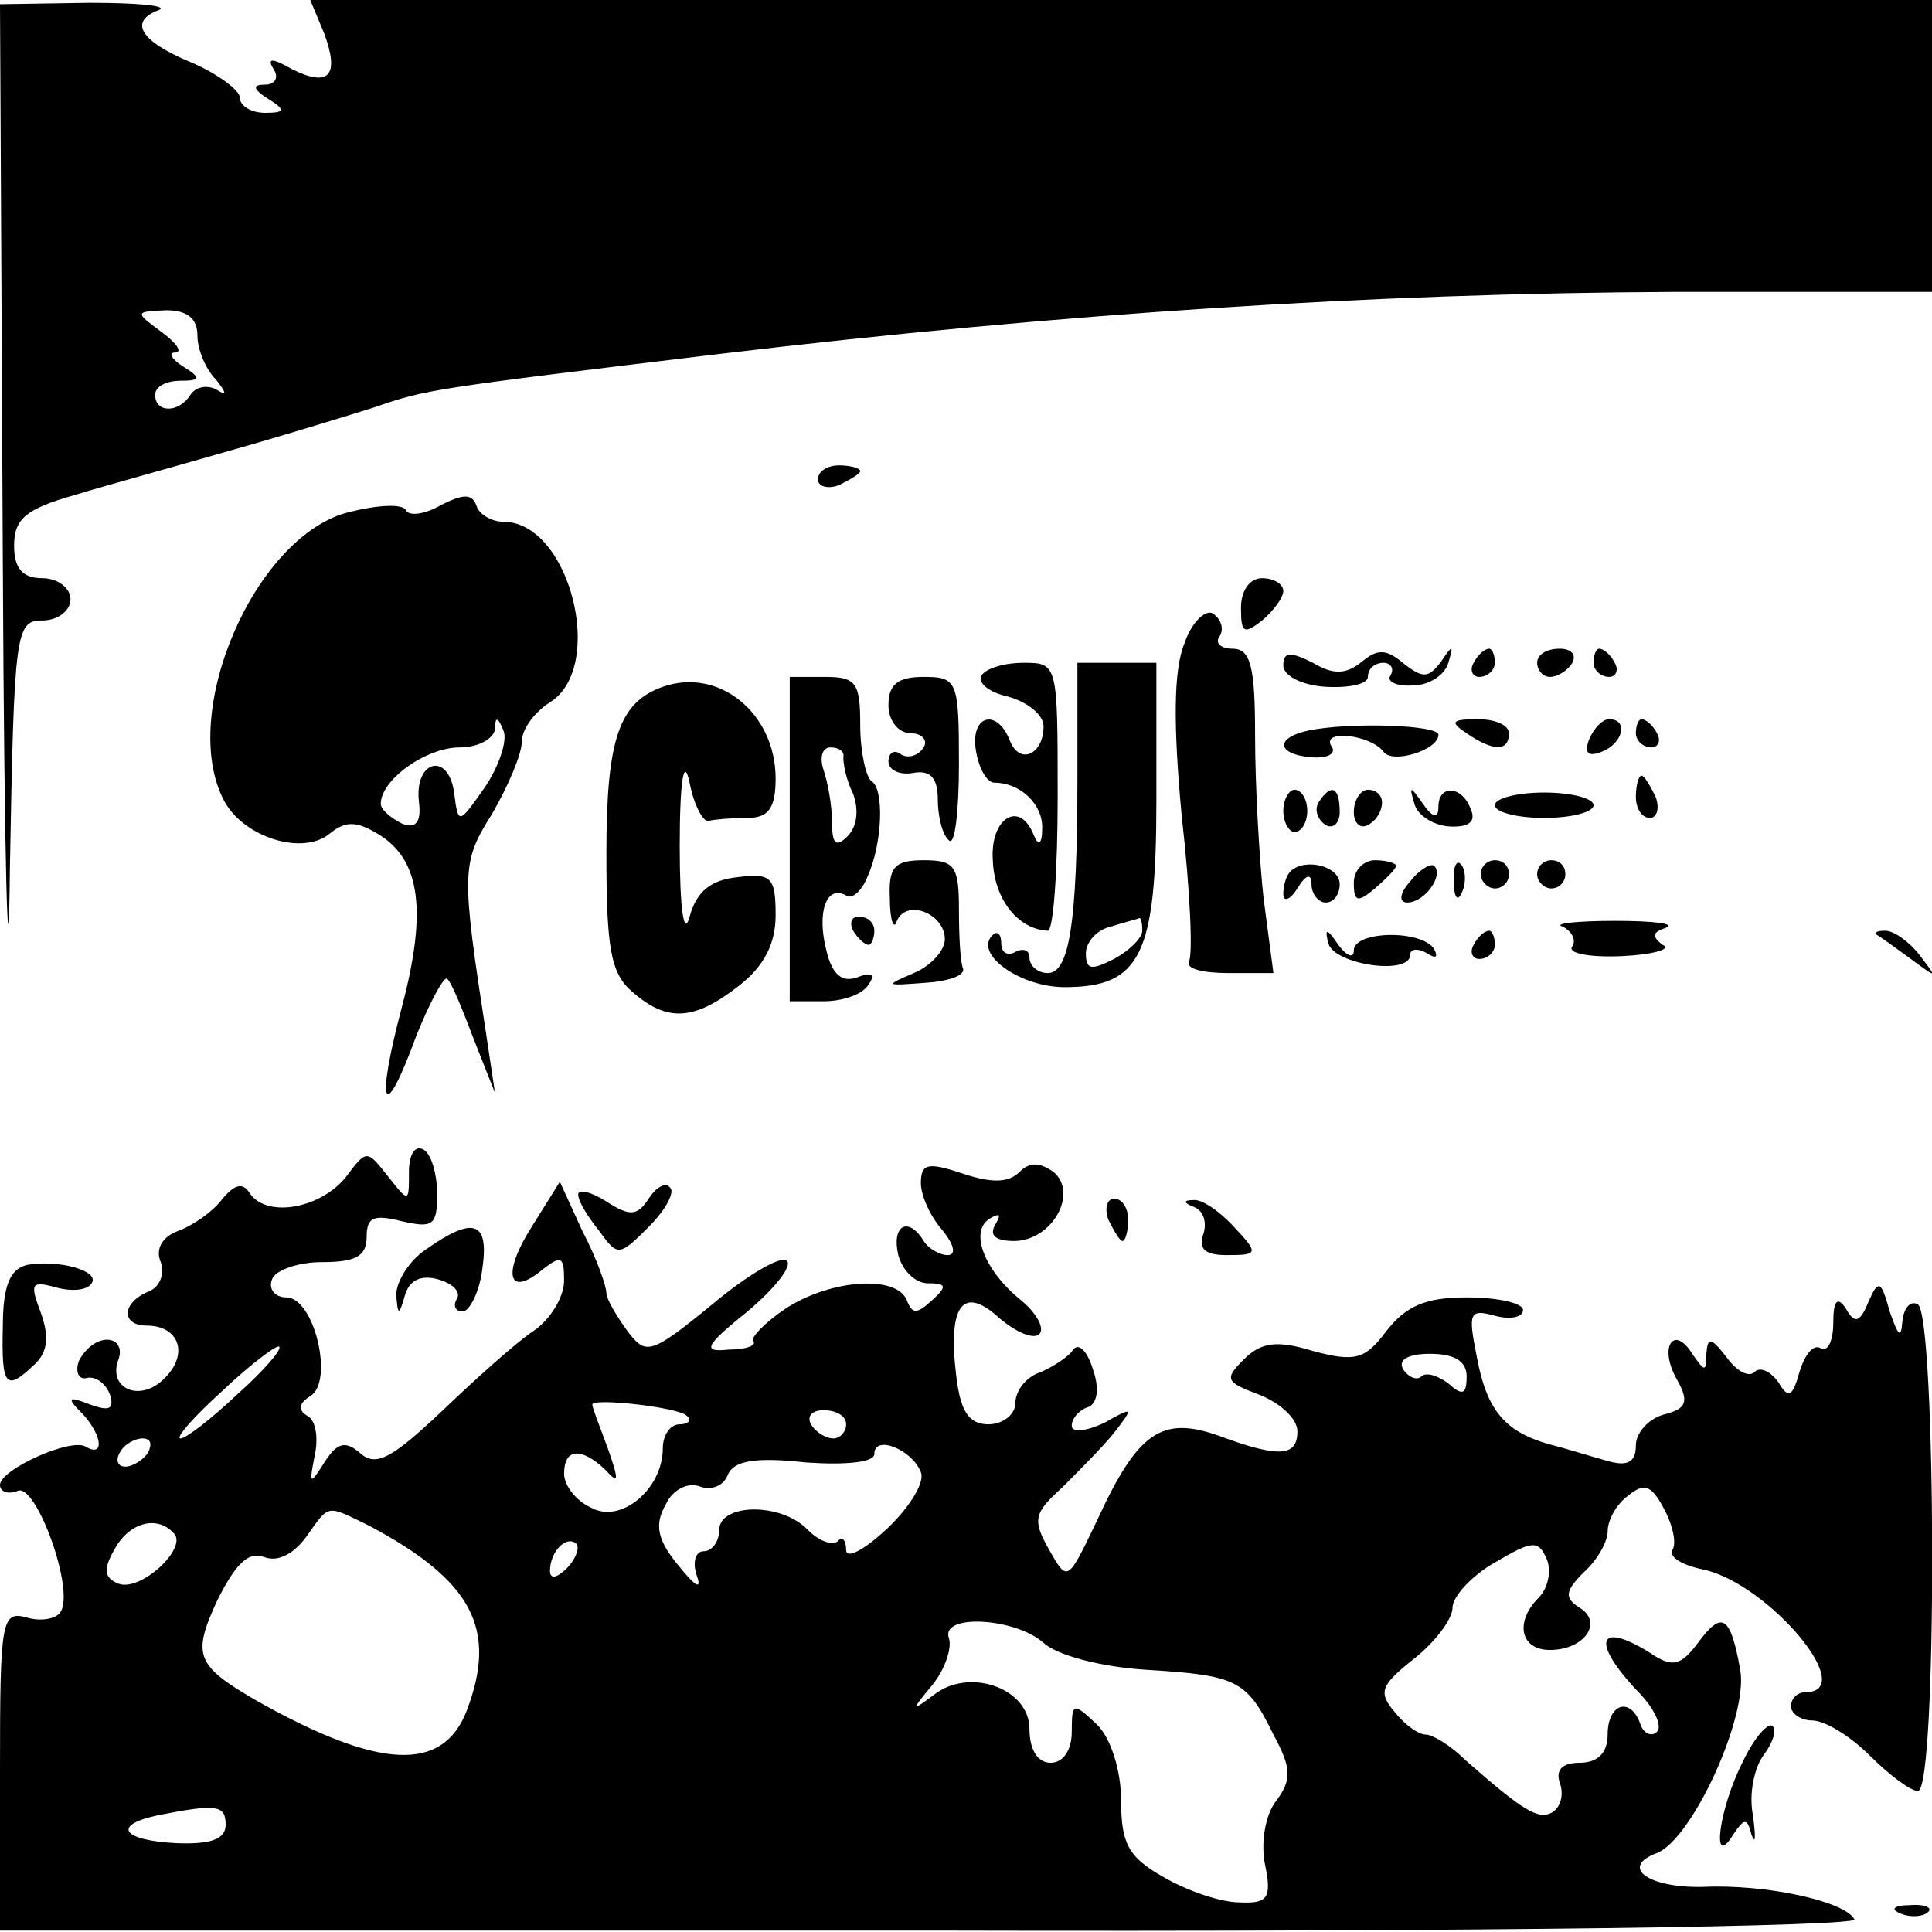
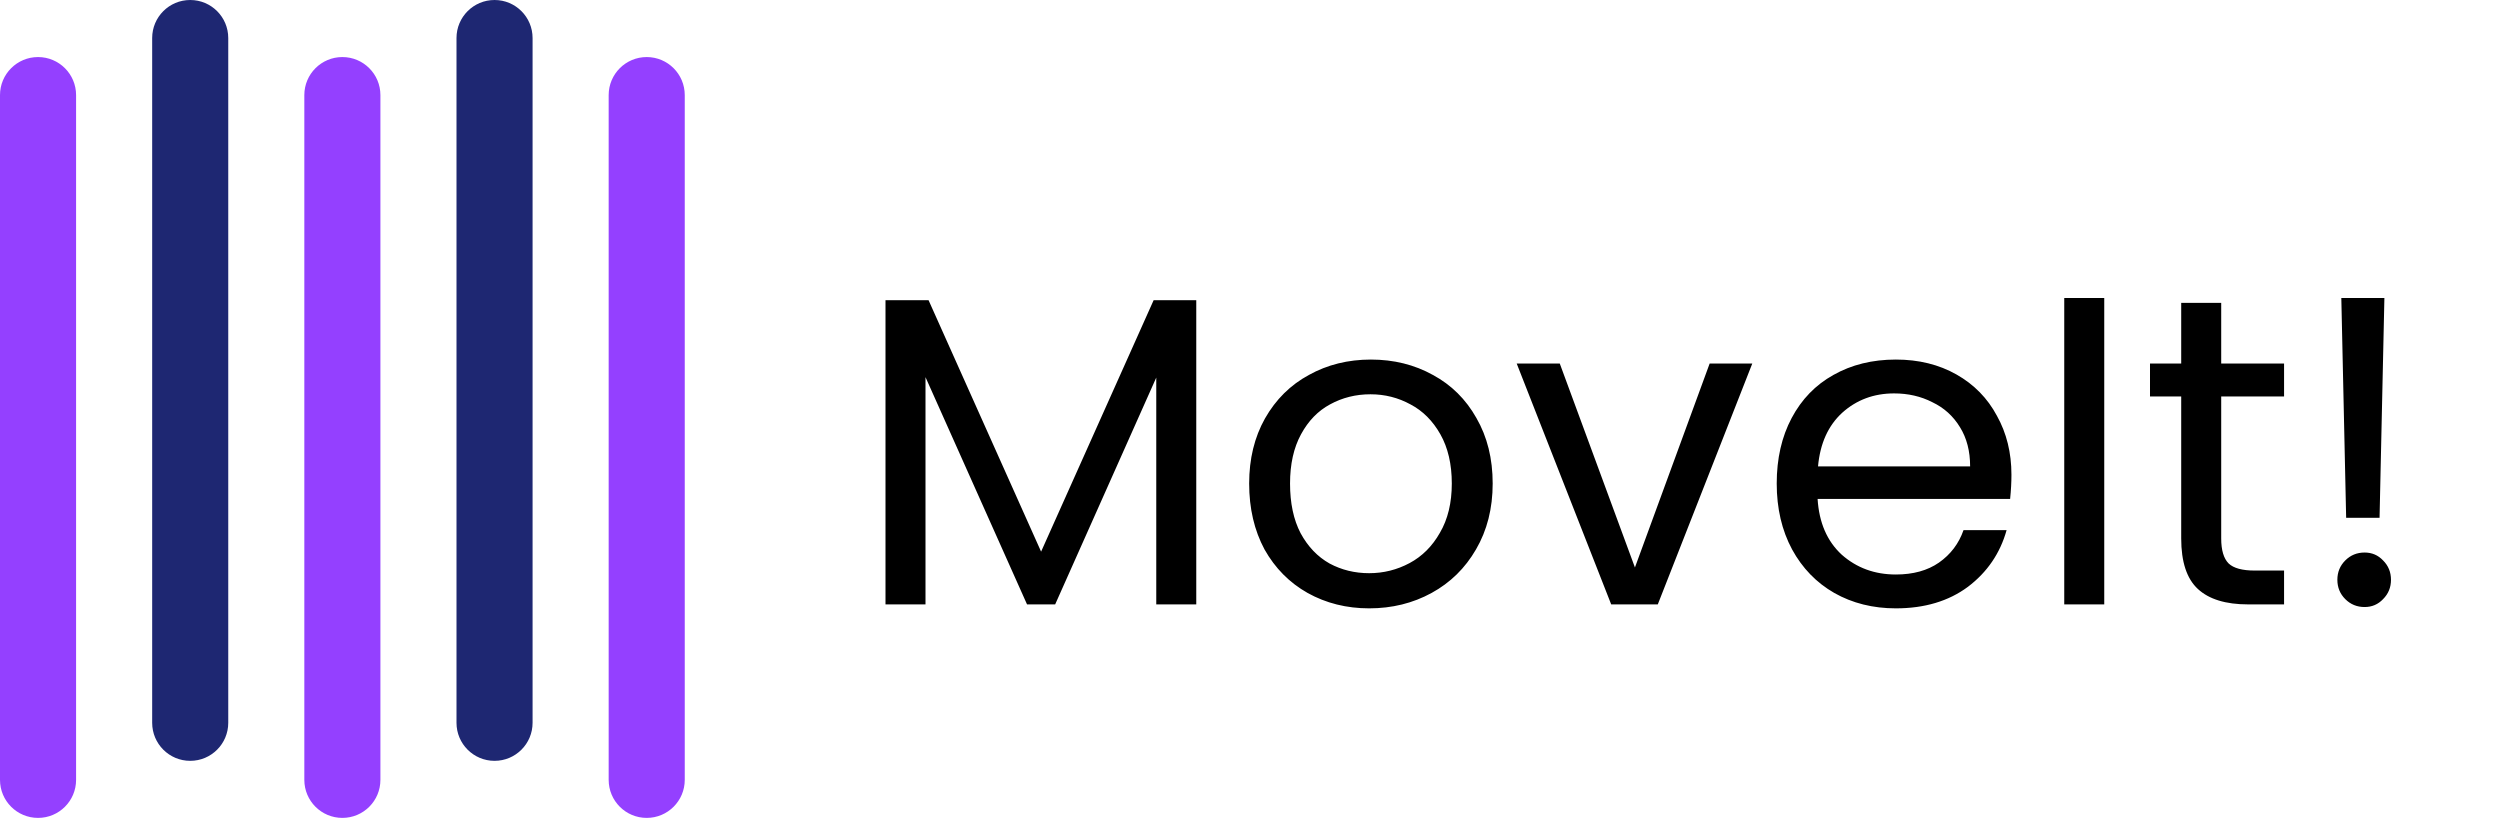
- <svg xmlns="http://www.w3.org/2000/svg" version="1.0" width="137pt" height="137pt" viewBox="0 0 137 137" preserveAspectRatio="xMidYMid meet">
-   <g transform="translate(0,137) scale(0.1,-0.1)" fill="#000000" stroke="none">
-     <path d="M2 971 c1 -218 4 -316 5 -218 3 169 4 177 23 177 11 0 20 7 20 15 0 8 -9 15 -20 15 -14 0 -20 7 -20 23 0 19 8 26 43 36 23 7 74 21 112 32 39 11 84 25 100 30 38 13 38 13 245 38 244 29 464 43 677 44 l183 0 0 103 0 104 -575 0 -575 0 10 -24 c11 -30 3 -38 -23 -25 -14 8 -18 8 -13 0 4 -6 1 -11 -6 -11 -9 0 -9 -3 2 -10 13 -8 12 -10 -2 -10 -10 0 -18 5 -18 11 0 5 -16 17 -35 25 -36 15 -44 29 -22 37 6 3 -16 5 -50 5 l-63 -1 2 -396z m138 161 c0 -10 6 -24 13 -31 8 -10 8 -12 0 -7 -6 3 -14 2 -18 -4 -8 -13 -25 -13 -25 0 0 6 8 10 18 10 14 0 15 2 2 10 -8 5 -11 10 -6 10 6 0 1 7 -10 15 -19 14 -18 14 4 15 15 0 22 -6 22 -18z" />
-     <path d="M580 1030 c0 -5 7 -7 15 -4 8 4 15 8 15 10 0 2 -7 4 -15 4 -8 0 -15 -4 -15 -10z" />
-     <path d="M248 1007 c-67 -16 -122 -143 -89 -205 14 -26 56 -39 75 -23 11 9 19 9 35 -1 29 -18 34 -54 16 -122 -19 -72 -13 -84 10 -21 10 25 20 43 22 41 3 -2 11 -22 19 -43 l15 -38 -6 40 c-18 117 -18 123 4 158 11 19 21 42 21 51 0 9 9 21 20 28 40 25 14 128 -33 128 -8 0 -17 5 -19 11 -3 9 -9 9 -25 1 -12 -7 -23 -8 -25 -4 -2 5 -20 4 -40 -1z m96 -195 c-19 -27 -19 -27 -22 -4 -4 29 -28 23 -25 -6 2 -15 -2 -20 -12 -16 -8 4 -15 10 -15 14 0 17 32 40 56 40 13 0 24 6 25 13 0 9 2 9 6 -1 3 -7 -3 -25 -13 -40z" />
-     <path d="M880 939 c0 -18 2 -19 15 -9 8 7 15 16 15 21 0 5 -7 9 -15 9 -9 0 -15 -9 -15 -21z" />
-     <path d="M840 914 c-8 -19 -8 -59 -2 -123 6 -53 8 -99 5 -103 -2 -5 10 -8 28 -8 l32 0 -7 53 c-3 28 -6 80 -6 115 0 49 -3 62 -16 62 -8 0 -13 4 -9 9 3 5 1 12 -5 16 -5 3 -15 -6 -20 -21z" />
-     <path d="M910 898 c0 -7 13 -14 30 -15 17 -1 30 2 30 7 0 6 5 10 11 10 5 0 8 -4 5 -9 -3 -4 4 -8 16 -7 12 0 23 8 25 16 4 13 3 13 -5 1 -9 -12 -13 -12 -26 -2 -13 11 -19 11 -30 2 -11 -9 -20 -10 -35 -1 -16 8 -21 8 -21 -2z" />
-     <path d="M1045 900 c-3 -5 -1 -10 4 -10 6 0 11 5 11 10 0 6 -2 10 -4 10 -3 0 -8 -4 -11 -10z" />
-     <path d="M1090 900 c0 -5 4 -10 9 -10 6 0 13 5 16 10 3 6 -1 10 -9 10 -9 0 -16 -4 -16 -10z" />
-     <path d="M1130 900 c0 -5 5 -10 11 -10 5 0 7 5 4 10 -3 6 -8 10 -11 10 -2 0 -4 -4 -4 -10z" />
-     <path d="M696 891 c-3 -5 5 -12 19 -15 14 -4 25 -13 25 -21 0 -20 -17 -28 -24 -10 -9 23 -28 18 -24 -7 2 -13 8 -23 13 -23 19 0 35 -16 34 -33 0 -11 -3 -12 -6 -4 -10 25 -31 12 -29 -18 1 -28 18 -49 39 -50 4 0 7 43 7 95 0 94 0 95 -24 95 -14 0 -27 -4 -30 -9z" />
-     <path d="M764 818 c0 -104 -6 -138 -21 -138 -7 0 -13 5 -13 11 0 5 -4 7 -10 4 -5 -3 -10 -1 -10 6 0 7 -3 9 -6 6 -14 -13 19 -37 51 -37 54 0 65 23 65 133 l0 97 -28 0 -28 0 0 -82z m46 -108 c0 -5 -9 -14 -20 -20 -16 -8 -20 -8 -20 4 0 8 8 17 18 19 9 3 18 5 20 6 1 0 2 -3 2 -9z" />
-     <path d="M470 883 c-31 -11 -40 -37 -40 -118 0 -67 3 -85 18 -98 25 -22 44 -21 76 4 18 14 26 30 26 50 0 27 -3 30 -27 27 -19 -2 -29 -10 -34 -28 -4 -15 -7 5 -7 50 0 47 3 64 7 45 3 -16 10 -29 14 -27 4 1 16 2 27 2 15 0 20 7 20 28 0 46 -40 79 -80 65z" />
-     <path d="M560 775 l0 -115 24 0 c14 0 28 5 32 12 5 7 2 9 -8 5 -11 -4 -18 2 -22 19 -7 27 0 47 14 39 4 -3 11 3 15 13 11 24 12 63 3 68 -4 3 -8 21 -8 40 0 30 -3 34 -25 34 l-25 0 0 -115z m38 58 c0 -5 2 -16 7 -26 4 -11 3 -23 -4 -30 -8 -8 -11 -6 -11 10 0 12 -3 28 -6 37 -3 9 -1 16 5 16 6 0 10 -3 9 -7z" />
-     <path d="M630 870 c0 -11 7 -20 16 -20 8 0 12 -5 9 -10 -4 -6 -11 -8 -16 -5 -5 4 -9 1 -9 -5 0 -6 8 -10 18 -8 12 2 17 -4 17 -19 0 -11 3 -25 8 -29 4 -4 7 20 7 54 0 59 -1 62 -25 62 -18 0 -25 -5 -25 -20z" />
-     <path d="M928 852 c-24 -5 -23 -17 2 -19 12 -1 18 3 14 8 -7 12 28 8 37 -4 6 -9 39 1 39 12 0 7 -63 9 -92 3z" />
-     <path d="M1040 850 c19 -13 30 -13 30 0 0 6 -10 10 -22 10 -19 0 -20 -2 -8 -10z" />
-     <path d="M1127 846 c-4 -10 -1 -13 9 -9 15 6 19 23 5 23 -5 0 -11 -7 -14 -14z" />
-     <path d="M1160 850 c0 -5 5 -10 11 -10 5 0 7 5 4 10 -3 6 -8 10 -11 10 -2 0 -4 -4 -4 -10z" />
-     <path d="M1160 805 c0 -8 4 -15 10 -15 5 0 7 7 4 15 -4 8 -8 15 -10 15 -2 0 -4 -7 -4 -15z" />
-     <path d="M910 795 c0 -8 4 -15 8 -15 5 0 9 7 9 15 0 8 -4 15 -9 15 -4 0 -8 -7 -8 -15z" />
-     <path d="M935 801 c-3 -5 -1 -12 5 -16 5 -3 10 1 10 9 0 18 -6 21 -15 7z" />
-     <path d="M960 794 c0 -8 5 -12 10 -9 6 3 10 10 10 16 0 5 -4 9 -10 9 -5 0 -10 -7 -10 -16z" />
-     <path d="M1003 800 c2 -8 13 -15 24 -16 14 -1 20 3 16 12 -6 17 -23 18 -23 2 0 -9 -4 -8 -11 2 -9 13 -10 13 -6 0z" />
-     <path d="M1060 799 c0 -5 16 -9 35 -9 19 0 35 4 35 9 0 5 -16 9 -35 9 -19 0 -35 -4 -35 -9z" />
-     <path d="M631 733 c0 -16 3 -23 5 -16 7 16 34 5 34 -13 0 -8 -10 -19 -22 -24 -21 -9 -20 -9 7 -7 17 1 29 5 28 10 -2 4 -3 23 -3 42 0 31 -3 35 -25 35 -21 0 -25 -5 -24 -27z" />
-     <path d="M915 752 c-3 -3 -5 -10 -5 -16 0 -6 5 -4 10 4 6 10 10 11 10 3 0 -7 5 -13 10 -13 6 0 10 6 10 13 0 13 -25 19 -35 9z" />
-     <path d="M960 744 c0 -14 3 -14 15 -4 8 7 15 14 15 16 0 2 -7 4 -15 4 -8 0 -15 -7 -15 -16z" />
-     <path d="M1000 745 c-8 -9 -8 -15 -2 -15 12 0 26 19 19 26 -2 2 -10 -2 -17 -11z" />
-     <path d="M1031 744 c0 -11 3 -14 6 -6 3 7 2 16 -1 19 -3 4 -6 -2 -5 -13z" />
-     <path d="M1050 750 c0 -5 5 -10 10 -10 6 0 10 5 10 10 0 6 -4 10 -10 10 -5 0 -10 -4 -10 -10z" />
-     <path d="M1090 750 c0 -5 5 -10 10 -10 6 0 10 5 10 10 0 6 -4 10 -10 10 -5 0 -10 -4 -10 -10z" />
-     <path d="M605 710 c3 -5 8 -10 11 -10 2 0 4 5 4 10 0 6 -5 10 -11 10 -5 0 -7 -4 -4 -10z" />
-     <path d="M1108 713 c6 -3 10 -9 7 -14 -4 -5 12 -8 35 -7 22 1 36 5 29 8 -8 6 -7 9 2 12 8 3 -8 5 -36 5 -27 0 -44 -2 -37 -4z" />
-     <path d="M942 701 c4 -15 58 -23 58 -8 0 4 5 5 12 1 6 -4 8 -3 5 3 -9 14 -57 13 -57 -1 0 -6 -5 -4 -11 4 -8 12 -10 12 -7 1z" />
-     <path d="M1045 700 c-3 -5 -1 -10 4 -10 6 0 11 5 11 10 0 6 -2 10 -4 10 -3 0 -8 -4 -11 -10z" />
-     <path d="M1331 707 c2 -1 13 -9 24 -17 19 -14 19 -14 6 3 -7 9 -18 17 -24 17 -6 0 -8 -1 -6 -3z" />
-     <path d="M290 539 c0 -22 0 -22 -15 -3 -15 19 -15 19 -30 -1 -18 -22 -56 -29 -68 -11 -5 8 -11 6 -20 -5 -6 -8 -20 -18 -31 -22 -11 -4 -16 -13 -12 -22 3 -9 -1 -18 -9 -21 -19 -8 -19 -24 -1 -24 23 0 30 -20 13 -37 -17 -18 -41 -8 -33 13 3 8 -1 14 -8 14 -8 0 -16 -7 -20 -15 -3 -8 0 -14 6 -12 6 1 13 -4 16 -12 3 -10 0 -12 -14 -7 -15 6 -17 5 -7 -5 15 -15 18 -33 4 -25 -10 7 -61 -16 -61 -27 0 -5 6 -7 13 -4 13 4 40 -70 30 -86 -3 -5 -14 -7 -24 -4 -18 5 -19 -2 -19 -108 l0 -114 661 0 c398 -1 658 3 654 8 -7 13 -63 25 -107 23 -39 -1 -60 14 -33 24 25 10 65 97 59 130 -7 39 -13 42 -30 19 -12 -16 -18 -18 -34 -7 -37 23 -42 8 -9 -27 12 -12 18 -25 14 -29 -4 -4 -10 -1 -12 6 -7 19 -23 14 -23 -8 0 -13 -7 -20 -20 -20 -12 0 -17 -5 -14 -14 3 -8 1 -17 -5 -21 -10 -6 -21 1 -62 37 -10 10 -23 18 -28 18 -5 0 -15 7 -22 16 -12 14 -10 19 14 38 15 12 27 28 27 36 0 8 14 23 30 32 27 16 31 16 37 2 3 -8 1 -20 -6 -27 -17 -17 -13 -37 8 -37 25 0 38 20 21 30 -11 7 -10 12 3 25 10 9 17 22 17 29 0 8 6 19 14 25 12 10 17 8 26 -9 6 -11 9 -24 6 -29 -3 -5 7 -11 22 -14 46 -10 111 -87 72 -87 -5 0 -10 -4 -10 -10 0 -5 7 -10 15 -10 9 0 27 -11 41 -25 14 -14 29 -25 34 -25 14 0 13 337 0 345 -5 3 -10 -2 -11 -12 -1 -13 -3 -10 -9 7 -6 22 -8 23 -15 7 -6 -15 -10 -16 -16 -5 -6 9 -9 6 -9 -10 0 -13 -4 -21 -9 -18 -5 3 -11 -4 -15 -17 -5 -18 -8 -19 -15 -7 -6 8 -13 11 -17 7 -4 -4 -13 1 -20 11 -11 14 -13 14 -14 2 0 -13 -1 -13 -10 0 -13 21 -24 5 -11 -18 9 -16 7 -21 -9 -25 -11 -3 -20 -13 -20 -22 0 -12 -6 -15 -20 -11 -11 3 -30 9 -42 12 -31 9 -44 24 -51 63 -6 30 -5 33 13 28 11 -3 20 -1 20 4 0 5 -18 9 -40 9 -29 0 -43 -6 -57 -24 -15 -20 -22 -22 -52 -14 -26 8 -37 6 -49 -6 -14 -14 -13 -16 11 -25 15 -6 27 -17 27 -26 0 -18 -13 -19 -56 -3 -40 14 -57 3 -86 -60 -21 -44 -21 -44 -34 -21 -12 21 -11 26 9 44 12 12 29 29 37 39 14 18 14 19 -7 7 -13 -6 -23 -7 -23 -2 0 5 5 11 11 13 7 2 9 13 4 27 -4 13 -10 19 -14 14 -3 -5 -14 -12 -23 -16 -10 -3 -18 -13 -18 -22 0 -8 -9 -15 -19 -15 -14 0 -20 9 -23 35 -6 50 5 64 31 40 12 -10 24 -15 28 -11 4 4 -2 15 -13 24 -26 21 -37 49 -22 58 7 4 8 3 4 -4 -5 -8 0 -12 13 -12 27 0 46 34 28 49 -10 7 -17 7 -24 0 -8 -8 -20 -8 -41 -1 -24 8 -29 7 -29 -7 0 -9 7 -24 15 -33 9 -11 10 -18 4 -18 -6 0 -14 5 -17 10 -11 18 -23 11 -18 -10 3 -11 12 -20 21 -20 13 0 14 -2 3 -12 -11 -10 -14 -10 -18 0 -7 18 -54 15 -86 -6 -15 -10 -25 -21 -23 -23 3 -3 -5 -6 -17 -6 -19 -2 -18 2 13 27 19 16 32 32 28 36 -4 4 -28 -10 -53 -31 -44 -36 -47 -36 -60 -19 -8 11 -15 23 -15 27 0 5 -7 25 -17 44 l-16 35 -20 -32 c-21 -33 -17 -51 8 -30 13 10 15 9 15 -8 0 -12 -10 -28 -22 -36 -12 -8 -41 -34 -65 -57 -35 -33 -46 -39 -57 -30 -11 10 -17 8 -26 -6 -10 -16 -11 -16 -7 4 3 13 1 26 -5 29 -7 4 -6 9 2 14 17 10 3 70 -17 70 -8 0 -13 6 -10 13 2 6 18 12 35 12 24 0 32 4 32 18 0 14 5 16 25 11 22 -5 25 -3 25 19 0 14 -4 29 -10 32 -6 3 -10 -4 -10 -16z m-122 -158 c-18 -17 -36 -31 -40 -31 -4 0 9 15 30 34 20 19 39 33 40 31 2 -2 -11 -17 -30 -34z m872 13 c0 -13 -3 -14 -13 -5 -8 6 -16 8 -19 5 -3 -3 -9 -1 -13 5 -4 7 4 11 19 11 17 0 26 -5 26 -16z m-553 -28 c4 -3 1 -6 -5 -6 -7 0 -12 -8 -12 -17 0 -29 -30 -54 -51 -42 -11 5 -19 16 -19 24 0 18 12 19 29 3 10 -11 10 -8 2 15 -6 16 -11 29 -11 31 0 5 62 -2 67 -8z m113 -6 c0 -5 -4 -10 -9 -10 -6 0 -13 5 -16 10 -3 6 1 10 9 10 9 0 16 -4 16 -10z m-495 -20 c-3 -5 -11 -10 -16 -10 -6 0 -7 5 -4 10 3 6 11 10 16 10 6 0 7 -4 4 -10z m548 -14 c3 -7 -8 -25 -24 -40 -16 -15 -29 -22 -29 -15 0 7 -3 10 -6 6 -4 -3 -13 0 -21 8 -19 20 -63 19 -63 0 0 -8 -5 -15 -11 -15 -6 0 -8 -8 -5 -17 4 -11 -1 -8 -13 7 -15 18 -17 29 -9 43 5 11 16 16 24 13 8 -3 17 0 20 8 4 10 19 13 55 9 29 -2 49 0 49 6 0 14 27 3 33 -13z m-391 -38 c73 -39 91 -73 69 -131 -17 -44 -62 -42 -149 7 -43 25 -46 32 -28 71 13 26 22 35 33 31 10 -4 21 2 30 14 17 24 14 23 45 8z m-139 -5 c11 -10 -23 -42 -39 -36 -10 4 -11 10 -3 24 10 19 30 25 42 12z m279 -25 c-7 -7 -12 -8 -12 -2 0 14 12 26 19 19 2 -3 -1 -11 -7 -17z m338 -53 c10 -9 41 -17 72 -19 65 -4 72 -7 91 -46 13 -24 13 -32 2 -47 -8 -10 -11 -30 -8 -45 5 -24 2 -28 -18 -27 -13 0 -37 8 -54 18 -25 14 -30 24 -30 54 0 21 -7 44 -17 54 -17 16 -18 16 -18 -5 0 -13 -6 -22 -15 -22 -9 0 -15 9 -15 24 0 29 -43 44 -68 24 -16 -12 -16 -11 -1 7 9 11 14 26 12 33 -7 18 47 15 67 -3z m-580 -129 c0 -10 -10 -14 -35 -13 -39 2 -46 13 -12 20 41 8 47 7 47 -7z" />
-     <path d="M410 523 c0 -5 7 -16 15 -26 13 -18 14 -18 35 3 12 12 19 25 15 28 -3 4 -10 0 -15 -8 -8 -12 -13 -13 -30 -2 -11 7 -20 9 -20 5z" />
-     <path d="M786 505 c4 -8 8 -15 10 -15 2 0 4 7 4 15 0 8 -4 15 -10 15 -5 0 -7 -7 -4 -15z" />
-     <path d="M847 514 c7 -3 9 -12 6 -20 -3 -10 2 -14 17 -14 22 0 23 1 5 20 -10 11 -23 20 -29 19 -7 0 -7 -2 1 -5z" />
-     <path d="M302 484 c-12 -8 -21 -23 -21 -32 1 -15 2 -15 6 -1 3 11 11 15 23 12 11 -3 17 -9 14 -14 -3 -5 -1 -9 4 -9 5 0 12 14 14 30 5 34 -6 38 -40 14z" />
-     <path d="M19 473 c-12 -3 -17 -15 -17 -44 -1 -42 2 -46 22 -27 10 9 11 20 5 37 -8 21 -7 23 11 18 11 -3 22 -2 25 3 6 9 -24 17 -46 13z" />
-     <path d="M1236 121 c-17 -33 -23 -78 -7 -52 8 12 10 12 13 0 3 -8 3 -1 1 14 -3 15 1 34 8 43 6 8 9 17 6 20 -3 3 -13 -8 -21 -25z" />
-     <path d="M1348 13 c7 -3 16 -2 19 1 4 3 -2 6 -13 5 -11 0 -14 -3 -6 -6z" />
-   </g>
+ <svg xmlns="http://www.w3.org/2000/svg" width="182" height="60" viewBox="0 0 182 60" fill="none">
+   <rect y="4.154" width="5.539" height="55.389" rx="2.769" fill="#9440FF" />
+   <rect x="22.155" y="4.154" width="5.539" height="55.389" rx="2.769" fill="#9440FF" />
+   <rect x="44.311" y="4.154" width="5.539" height="55.389" rx="2.769" fill="#9440FF" />
+   <rect x="11.078" width="5.539" height="55.389" rx="2.769" fill="#1E2772" />
+   <rect x="33.233" width="5.539" height="55.389" rx="2.769" fill="#1E2772" />
+   <path d="M87.088 21.856V44H84.176V27.488L76.816 44H74.768L67.376 27.456V44H64.464V21.856H67.6L75.792 40.16L83.984 21.856H87.088ZM99.674 44.288C98.032 44.288 96.538 43.915 95.195 43.168C93.872 42.421 92.826 41.365 92.058 40C91.312 38.613 90.939 37.013 90.939 35.2C90.939 33.408 91.323 31.829 92.091 30.464C92.88 29.077 93.947 28.021 95.29 27.296C96.635 26.549 98.138 26.176 99.802 26.176C101.467 26.176 102.971 26.549 104.315 27.296C105.659 28.021 106.715 29.067 107.483 30.432C108.272 31.797 108.667 33.387 108.667 35.2C108.667 37.013 108.261 38.613 107.451 40C106.661 41.365 105.584 42.421 104.219 43.168C102.853 43.915 101.339 44.288 99.674 44.288ZM99.674 41.728C100.72 41.728 101.701 41.483 102.619 40.992C103.536 40.501 104.272 39.765 104.827 38.784C105.403 37.803 105.691 36.608 105.691 35.2C105.691 33.792 105.413 32.597 104.859 31.616C104.304 30.635 103.579 29.909 102.683 29.44C101.787 28.949 100.816 28.704 99.77 28.704C98.704 28.704 97.722 28.949 96.826 29.44C95.952 29.909 95.248 30.635 94.715 31.616C94.181 32.597 93.915 33.792 93.915 35.2C93.915 36.629 94.171 37.835 94.683 38.816C95.216 39.797 95.92 40.533 96.794 41.024C97.669 41.493 98.629 41.728 99.674 41.728ZM119.023 41.312L124.463 26.464H127.567L120.687 44H117.295L110.415 26.464H113.551L119.023 41.312ZM146.433 34.56C146.433 35.115 146.401 35.701 146.337 36.32H132.321C132.427 38.048 133.014 39.403 134.081 40.384C135.169 41.344 136.481 41.824 138.017 41.824C139.275 41.824 140.321 41.536 141.153 40.96C142.006 40.363 142.603 39.573 142.945 38.592H146.081C145.611 40.277 144.673 41.653 143.265 42.72C141.857 43.765 140.107 44.288 138.017 44.288C136.353 44.288 134.859 43.915 133.537 43.168C132.235 42.421 131.211 41.365 130.465 40C129.718 38.613 129.345 37.013 129.345 35.2C129.345 33.387 129.707 31.797 130.433 30.432C131.158 29.067 132.171 28.021 133.473 27.296C134.795 26.549 136.31 26.176 138.017 26.176C139.681 26.176 141.153 26.539 142.433 27.264C143.713 27.989 144.694 28.992 145.377 30.272C146.081 31.531 146.433 32.96 146.433 34.56ZM143.425 33.952C143.425 32.843 143.179 31.893 142.689 31.104C142.198 30.293 141.526 29.685 140.673 29.28C139.841 28.853 138.913 28.64 137.889 28.64C136.417 28.64 135.158 29.109 134.113 30.048C133.089 30.987 132.502 32.288 132.353 33.952H143.425ZM153.189 21.696V44H150.277V21.696H153.189ZM161.704 28.864V39.2C161.704 40.053 161.885 40.661 162.248 41.024C162.61 41.365 163.24 41.536 164.135 41.536H166.28V44H163.656C162.034 44 160.818 43.627 160.008 42.88C159.197 42.133 158.792 40.907 158.792 39.2V28.864H156.52V26.464H158.792V22.048H161.704V26.464H166.28V28.864H161.704ZM173.584 21.696L173.232 37.696H170.8L170.448 21.696H173.584ZM172.144 44.192C171.589 44.192 171.12 44 170.736 43.616C170.352 43.232 170.16 42.763 170.16 42.208C170.16 41.653 170.352 41.184 170.736 40.8C171.12 40.416 171.589 40.224 172.144 40.224C172.677 40.224 173.125 40.416 173.488 40.8C173.872 41.184 174.064 41.653 174.064 42.208C174.064 42.763 173.872 43.232 173.488 43.616C173.125 44 172.677 44.192 172.144 44.192Z" fill="black" />
</svg>
